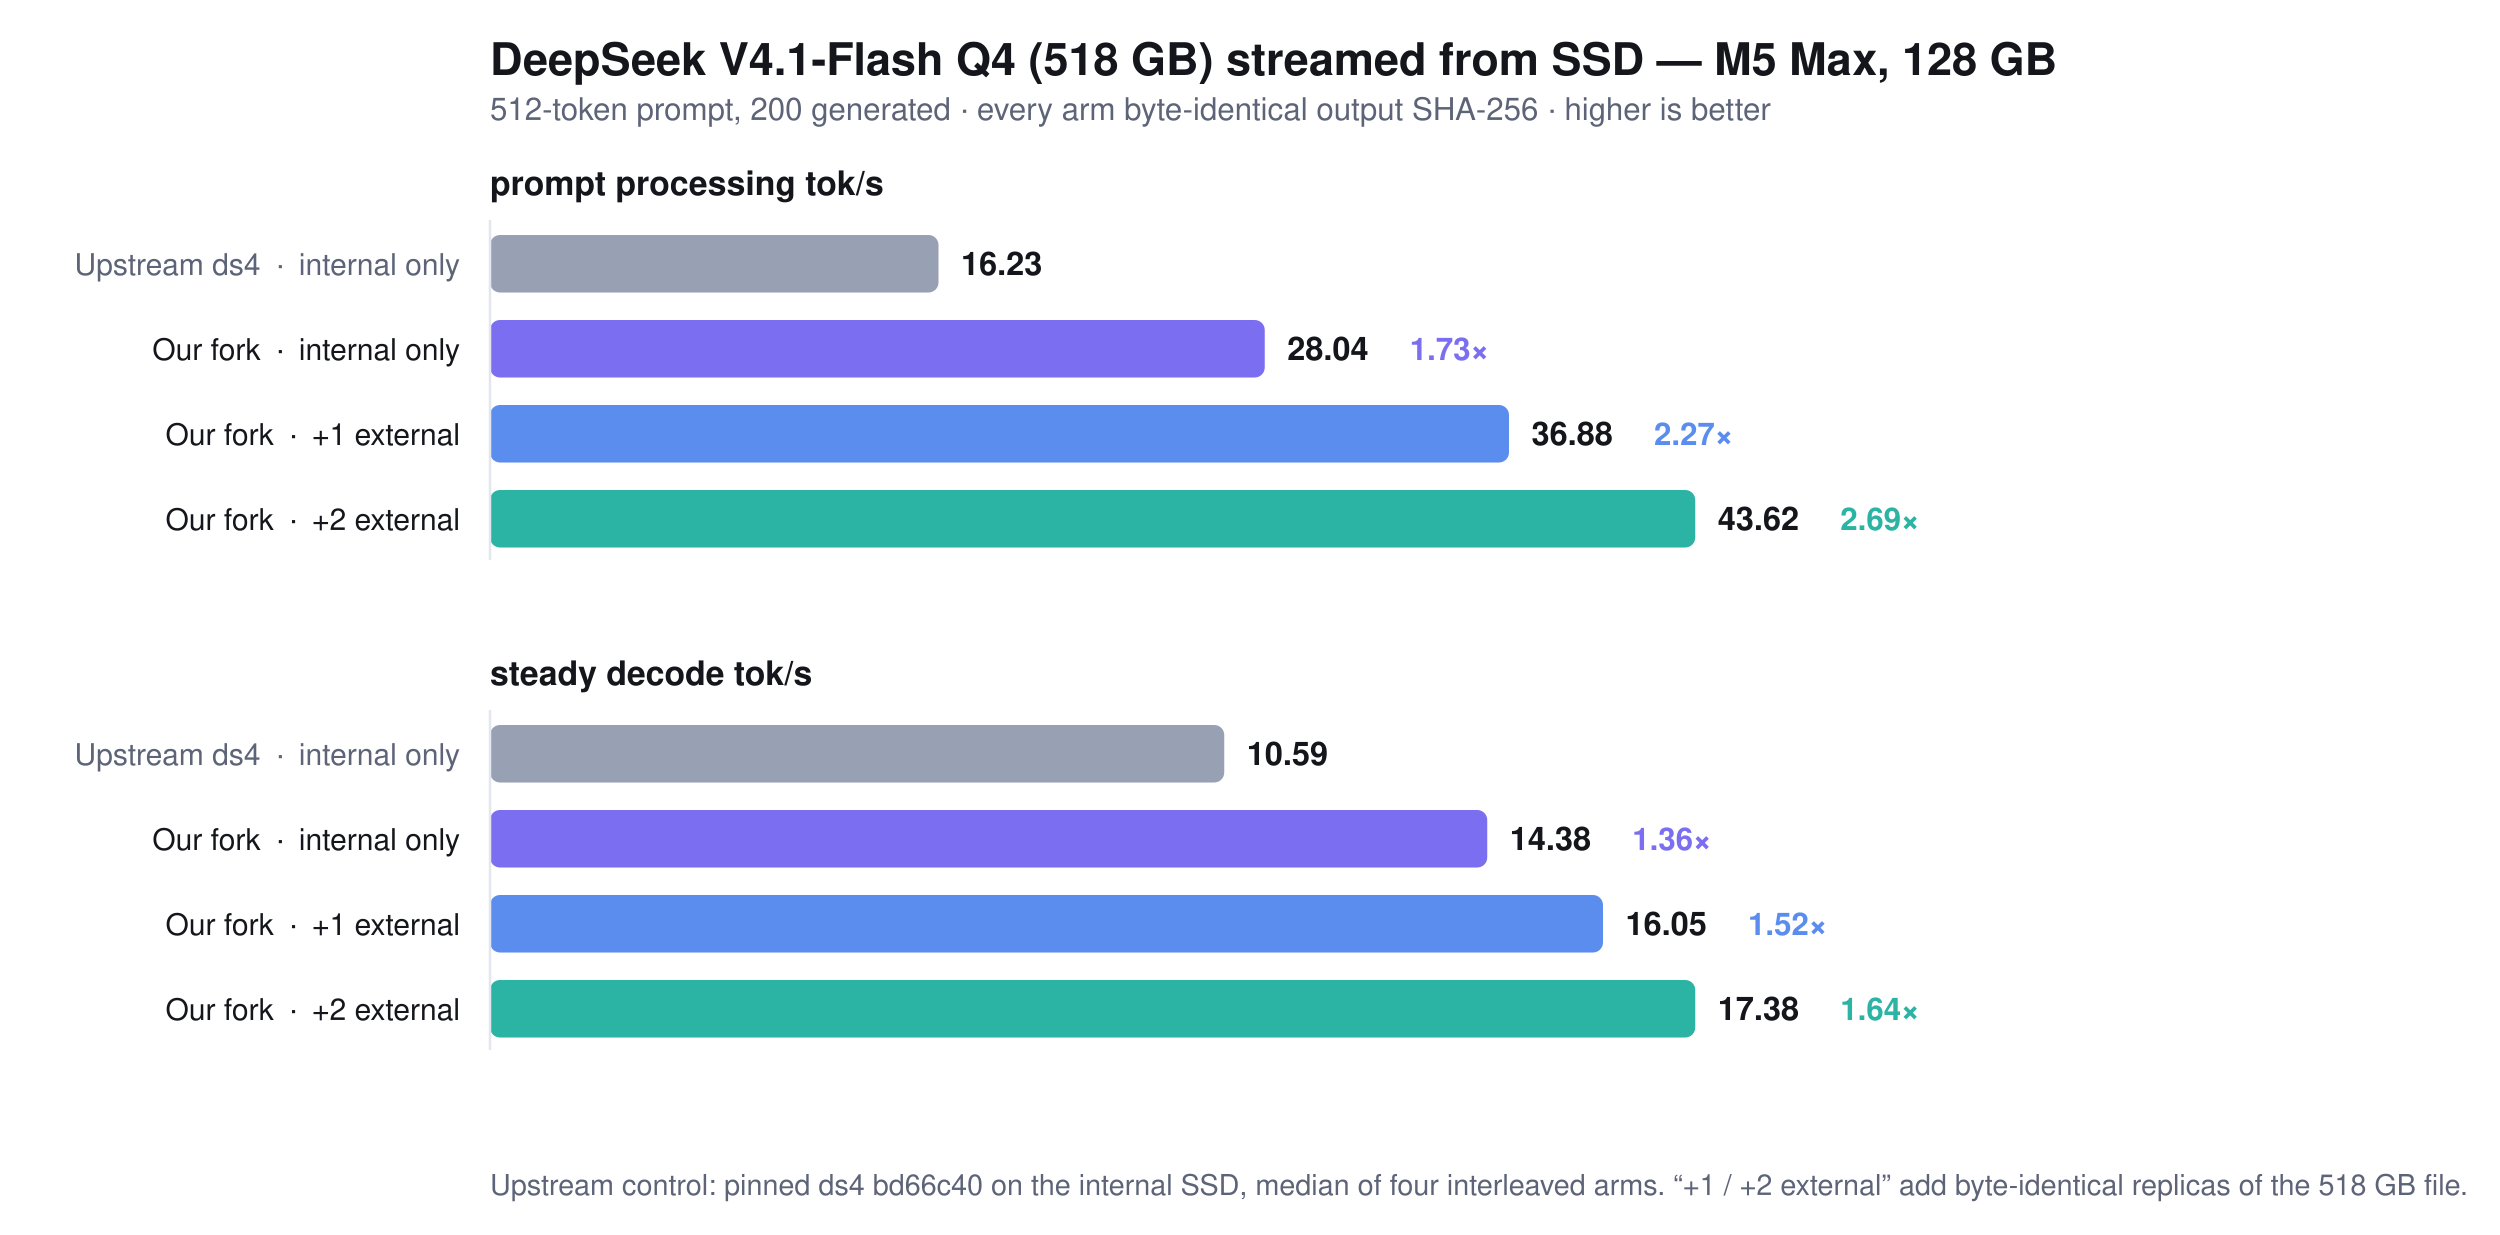
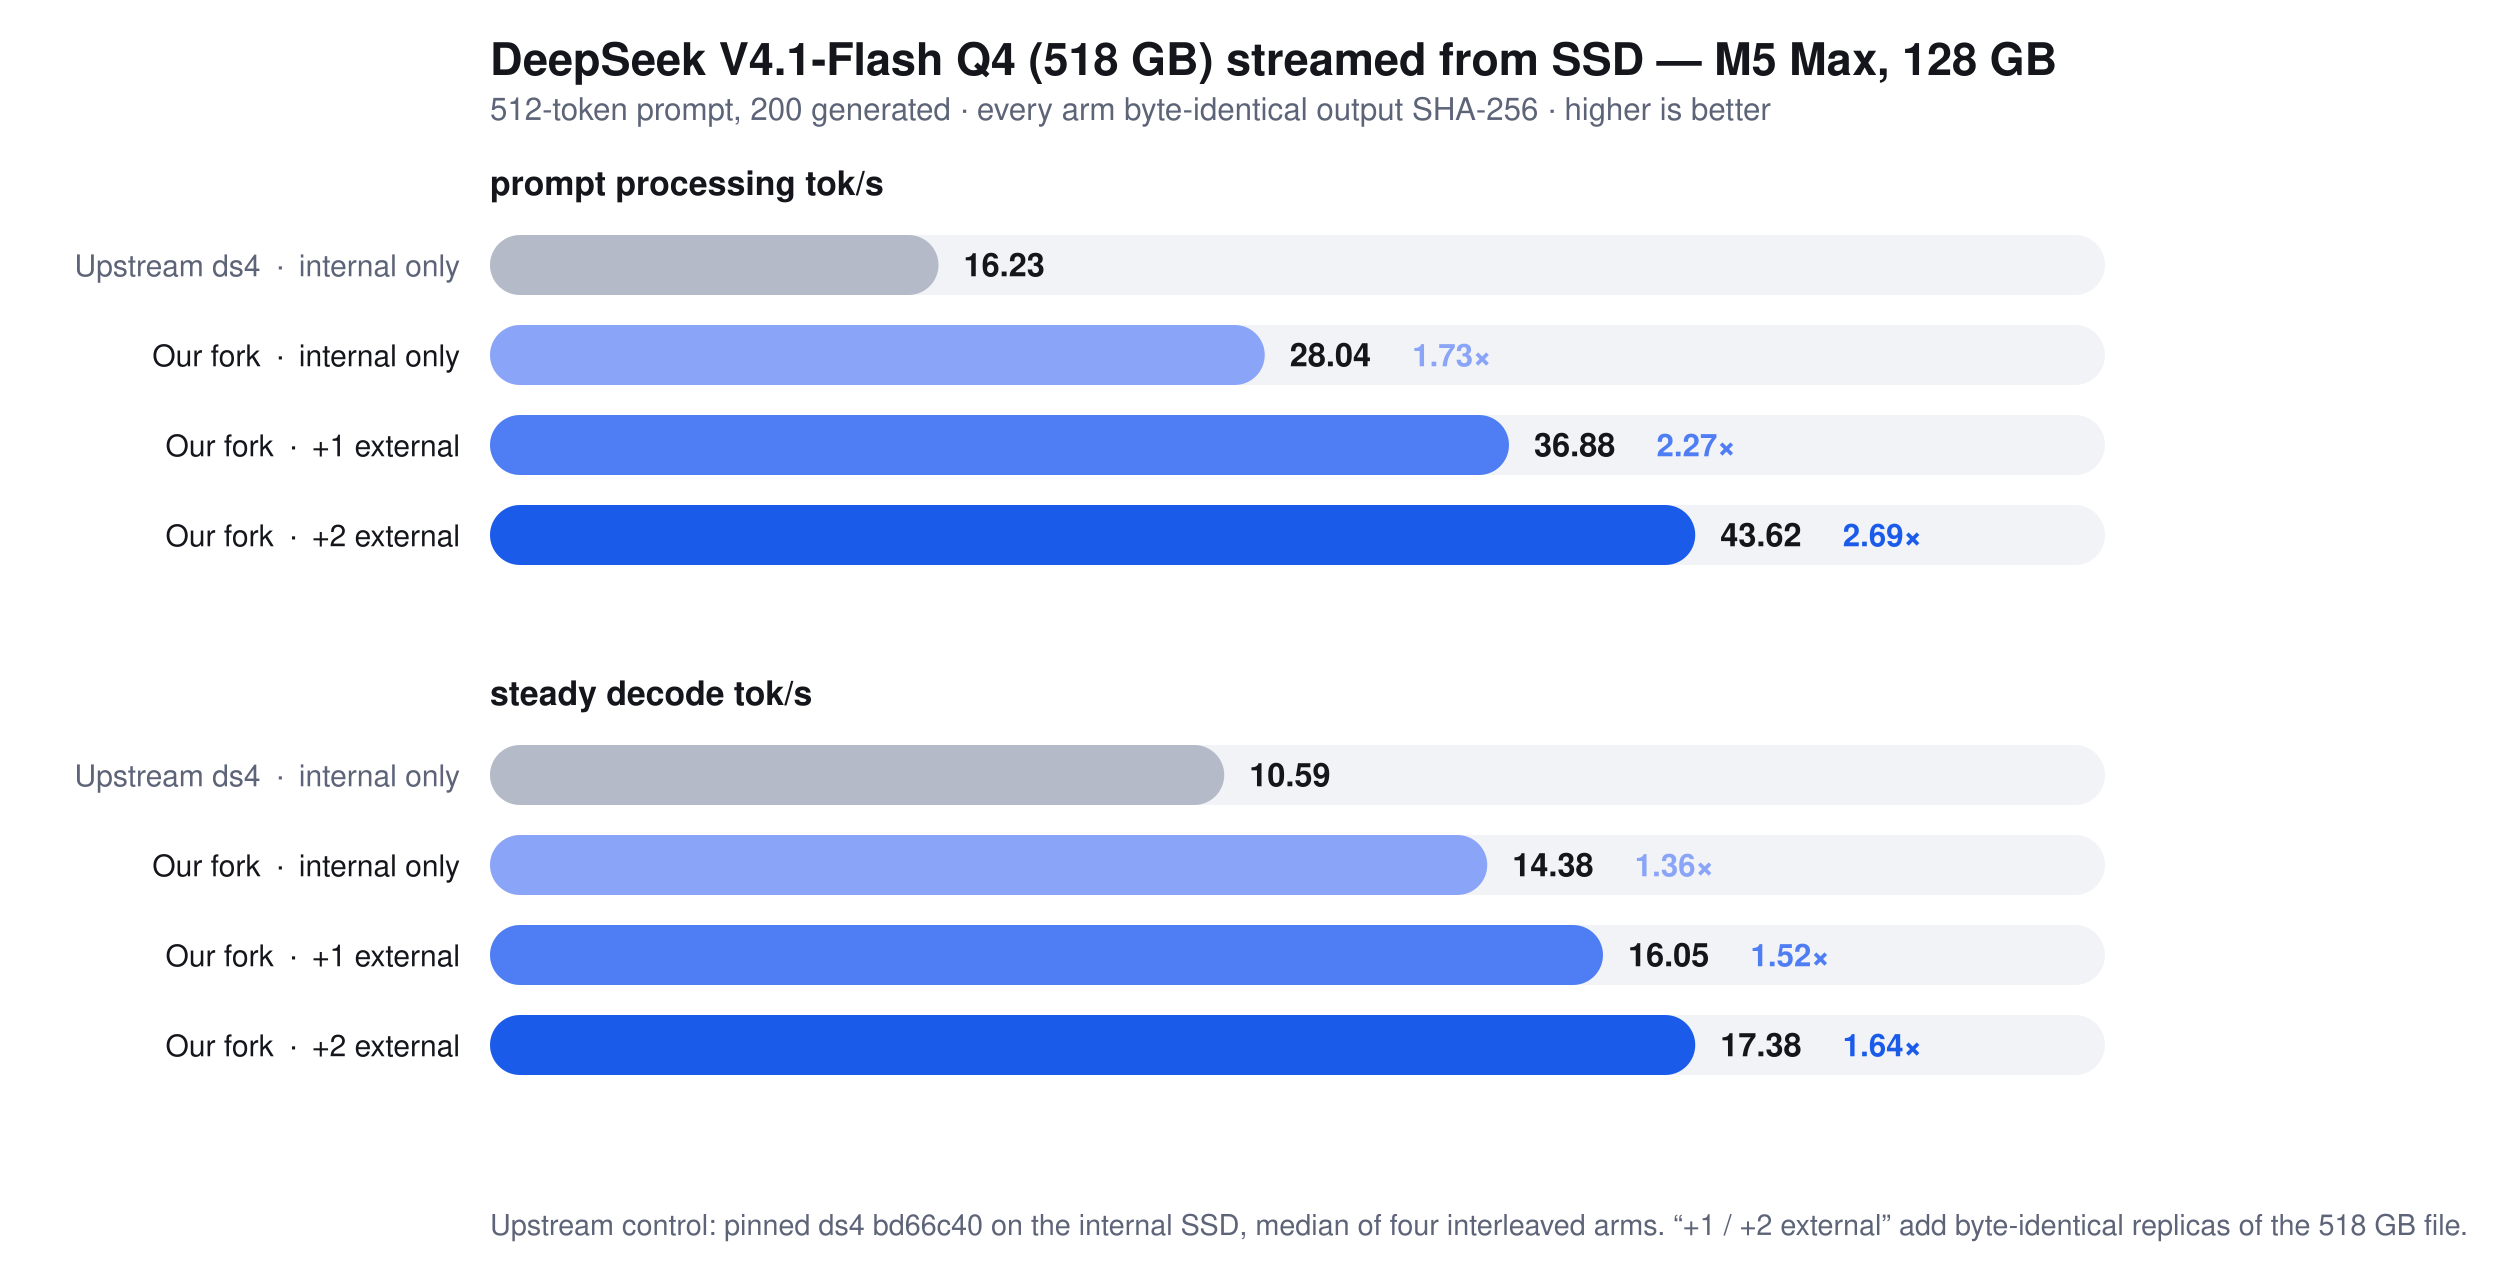
- <svg xmlns="http://www.w3.org/2000/svg" viewBox="0 0 1000 494" width="1000" height="494" font-family="-apple-system,BlinkMacSystemFont,Segoe UI,Helvetica,Arial,sans-serif">
-   <rect width="1000" height="494" fill="#ffffff" />
+ <svg xmlns="http://www.w3.org/2000/svg" viewBox="0 0 1000 510" width="1000" height="510" font-family="-apple-system,BlinkMacSystemFont,Segoe UI,Helvetica,Arial,sans-serif">
+   <rect width="1000" height="510" fill="#ffffff" />
  <text x="196" y="30" font-size="18" font-weight="700" fill="#14161c">DeepSeek V4.1-Flash Q4 (518 GB) streamed from SSD — M5 Max, 128 GB</text>
  <text x="196" y="48" font-size="12.5" fill="#5d6478">512-token prompt, 200 generated · every arm byte-identical output SHA-256 · higher is better</text>
  <text x="196" y="78" font-size="13.5" font-weight="700" fill="#14161c">prompt processing tok/s</text>
-   <text x="184" y="110" font-size="12" text-anchor="end" fill="#5d6478">Upstream ds4 · internal only</text>
-   <rect x="196" y="94" width="179.4" height="23" rx="4" fill="#98a0b3" />
-   <text x="384.4" y="110" font-size="13" font-weight="700" fill="#14161c">16.23</text>
-   <text x="184" y="144" font-size="12" text-anchor="end" fill="#14161c">Our fork · internal only</text>
-   <rect x="196" y="128" width="309.9" height="23" rx="4" fill="#7b6ef0" />
-   <text x="514.9" y="144" font-size="13" font-weight="700" fill="#14161c">28.04</text>
-   <text x="563.9" y="144" font-size="12.5" font-weight="600" fill="#7b6ef0">1.73×</text>
-   <text x="184" y="178" font-size="12" text-anchor="end" fill="#14161c">Our fork · +1 external</text>
-   <rect x="196" y="162" width="407.6" height="23" rx="4" fill="#5b8def" />
-   <text x="612.6" y="178" font-size="13" font-weight="700" fill="#14161c">36.88</text>
-   <text x="661.6" y="178" font-size="12.5" font-weight="600" fill="#5b8def">2.27×</text>
-   <text x="184" y="212" font-size="12" text-anchor="end" fill="#14161c">Our fork · +2 external</text>
-   <rect x="196" y="196" width="482.1" height="23" rx="4" fill="#2bb3a3" />
-   <text x="687.1" y="212" font-size="13" font-weight="700" fill="#14161c">43.62</text>
-   <text x="736.1" y="212" font-size="12.5" font-weight="600" fill="#2bb3a3">2.69×</text>
-   <line x1="196" y1="88" x2="196" y2="224" stroke="#e3e6ee" stroke-width="1" />
-   <text x="196" y="274" font-size="13.5" font-weight="700" fill="#14161c">steady decode tok/s</text>
-   <text x="184" y="306" font-size="12" text-anchor="end" fill="#5d6478">Upstream ds4 · internal only</text>
-   <rect x="196" y="290" width="293.7" height="23" rx="4" fill="#98a0b3" />
-   <text x="498.7" y="306" font-size="13" font-weight="700" fill="#14161c">10.59</text>
-   <text x="184" y="340" font-size="12" text-anchor="end" fill="#14161c">Our fork · internal only</text>
-   <rect x="196" y="324" width="398.9" height="23" rx="4" fill="#7b6ef0" />
-   <text x="603.9" y="340" font-size="13" font-weight="700" fill="#14161c">14.38</text>
-   <text x="652.9" y="340" font-size="12.5" font-weight="600" fill="#7b6ef0">1.36×</text>
-   <text x="184" y="374" font-size="12" text-anchor="end" fill="#14161c">Our fork · +1 external</text>
-   <rect x="196" y="358" width="445.2" height="23" rx="4" fill="#5b8def" />
-   <text x="650.2" y="374" font-size="13" font-weight="700" fill="#14161c">16.05</text>
-   <text x="699.2" y="374" font-size="12.5" font-weight="600" fill="#5b8def">1.52×</text>
-   <text x="184" y="408" font-size="12" text-anchor="end" fill="#14161c">Our fork · +2 external</text>
-   <rect x="196" y="392" width="482.1" height="23" rx="4" fill="#2bb3a3" />
-   <text x="687.1" y="408" font-size="13" font-weight="700" fill="#14161c">17.38</text>
-   <text x="736.1" y="408" font-size="12.5" font-weight="600" fill="#2bb3a3">1.64×</text>
-   <line x1="196" y1="284" x2="196" y2="420" stroke="#e3e6ee" stroke-width="1" />
-   <text x="196" y="478" font-size="11.5" fill="#5d6478">Upstream control: pinned ds4 bd66c40 on the internal SSD, median of four interleaved arms. “+1 / +2 external” add byte-identical replicas of the 518 GB file.</text>
+   <text x="184" y="110.5" font-size="12" text-anchor="end" fill="#5d6478">Upstream ds4 · internal only</text>
+   <rect x="196" y="94" width="646.0" height="24" rx="12" fill="#f1f3f7" />
+   <rect x="196" y="94" width="179.4" height="24" rx="12" fill="#b4bac7" />
+   <text x="385.4" y="110.5" font-size="13" font-weight="700" fill="#14161c">16.23</text>
+   <text x="184" y="146.5" font-size="12" text-anchor="end" fill="#14161c">Our fork · internal only</text>
+   <rect x="196" y="130" width="646.0" height="24" rx="12" fill="#f1f3f7" />
+   <rect x="196" y="130" width="309.9" height="24" rx="12" fill="#8aa4f7" />
+   <text x="515.9" y="146.5" font-size="13" font-weight="700" fill="#14161c">28.04</text>
+   <text x="564.9" y="146.5" font-size="12.5" font-weight="600" fill="#8aa4f7">1.73×</text>
+   <text x="184" y="182.5" font-size="12" text-anchor="end" fill="#14161c">Our fork · +1 external</text>
+   <rect x="196" y="166" width="646.0" height="24" rx="12" fill="#f1f3f7" />
+   <rect x="196" y="166" width="407.6" height="24" rx="12" fill="#4f7df3" />
+   <text x="613.6" y="182.5" font-size="13" font-weight="700" fill="#14161c">36.88</text>
+   <text x="662.6" y="182.5" font-size="12.5" font-weight="600" fill="#4f7df3">2.27×</text>
+   <text x="184" y="218.5" font-size="12" text-anchor="end" fill="#14161c">Our fork · +2 external</text>
+   <rect x="196" y="202" width="646.0" height="24" rx="12" fill="#f1f3f7" />
+   <rect x="196" y="202" width="482.1" height="24" rx="12" fill="#1b5bea" />
+   <text x="688.1" y="218.5" font-size="13" font-weight="700" fill="#14161c">43.62</text>
+   <text x="737.1" y="218.5" font-size="12.5" font-weight="600" fill="#1b5bea">2.69×</text>
+   <text x="196" y="282" font-size="13.5" font-weight="700" fill="#14161c">steady decode tok/s</text>
+   <text x="184" y="314.5" font-size="12" text-anchor="end" fill="#5d6478">Upstream ds4 · internal only</text>
+   <rect x="196" y="298" width="646.0" height="24" rx="12" fill="#f1f3f7" />
+   <rect x="196" y="298" width="293.7" height="24" rx="12" fill="#b4bac7" />
+   <text x="499.7" y="314.5" font-size="13" font-weight="700" fill="#14161c">10.59</text>
+   <text x="184" y="350.5" font-size="12" text-anchor="end" fill="#14161c">Our fork · internal only</text>
+   <rect x="196" y="334" width="646.0" height="24" rx="12" fill="#f1f3f7" />
+   <rect x="196" y="334" width="398.9" height="24" rx="12" fill="#8aa4f7" />
+   <text x="604.9" y="350.5" font-size="13" font-weight="700" fill="#14161c">14.38</text>
+   <text x="653.9" y="350.5" font-size="12.5" font-weight="600" fill="#8aa4f7">1.36×</text>
+   <text x="184" y="386.5" font-size="12" text-anchor="end" fill="#14161c">Our fork · +1 external</text>
+   <rect x="196" y="370" width="646.0" height="24" rx="12" fill="#f1f3f7" />
+   <rect x="196" y="370" width="445.2" height="24" rx="12" fill="#4f7df3" />
+   <text x="651.2" y="386.5" font-size="13" font-weight="700" fill="#14161c">16.05</text>
+   <text x="700.2" y="386.5" font-size="12.5" font-weight="600" fill="#4f7df3">1.52×</text>
+   <text x="184" y="422.5" font-size="12" text-anchor="end" fill="#14161c">Our fork · +2 external</text>
+   <rect x="196" y="406" width="646.0" height="24" rx="12" fill="#f1f3f7" />
+   <rect x="196" y="406" width="482.1" height="24" rx="12" fill="#1b5bea" />
+   <text x="688.1" y="422.5" font-size="13" font-weight="700" fill="#14161c">17.38</text>
+   <text x="737.1" y="422.5" font-size="12.5" font-weight="600" fill="#1b5bea">1.64×</text>
+   <text x="196" y="494" font-size="11.5" fill="#5d6478">Upstream control: pinned ds4 bd66c40 on the internal SSD, median of four interleaved arms. “+1 / +2 external” add byte-identical replicas of the 518 GB file.</text>
</svg>
